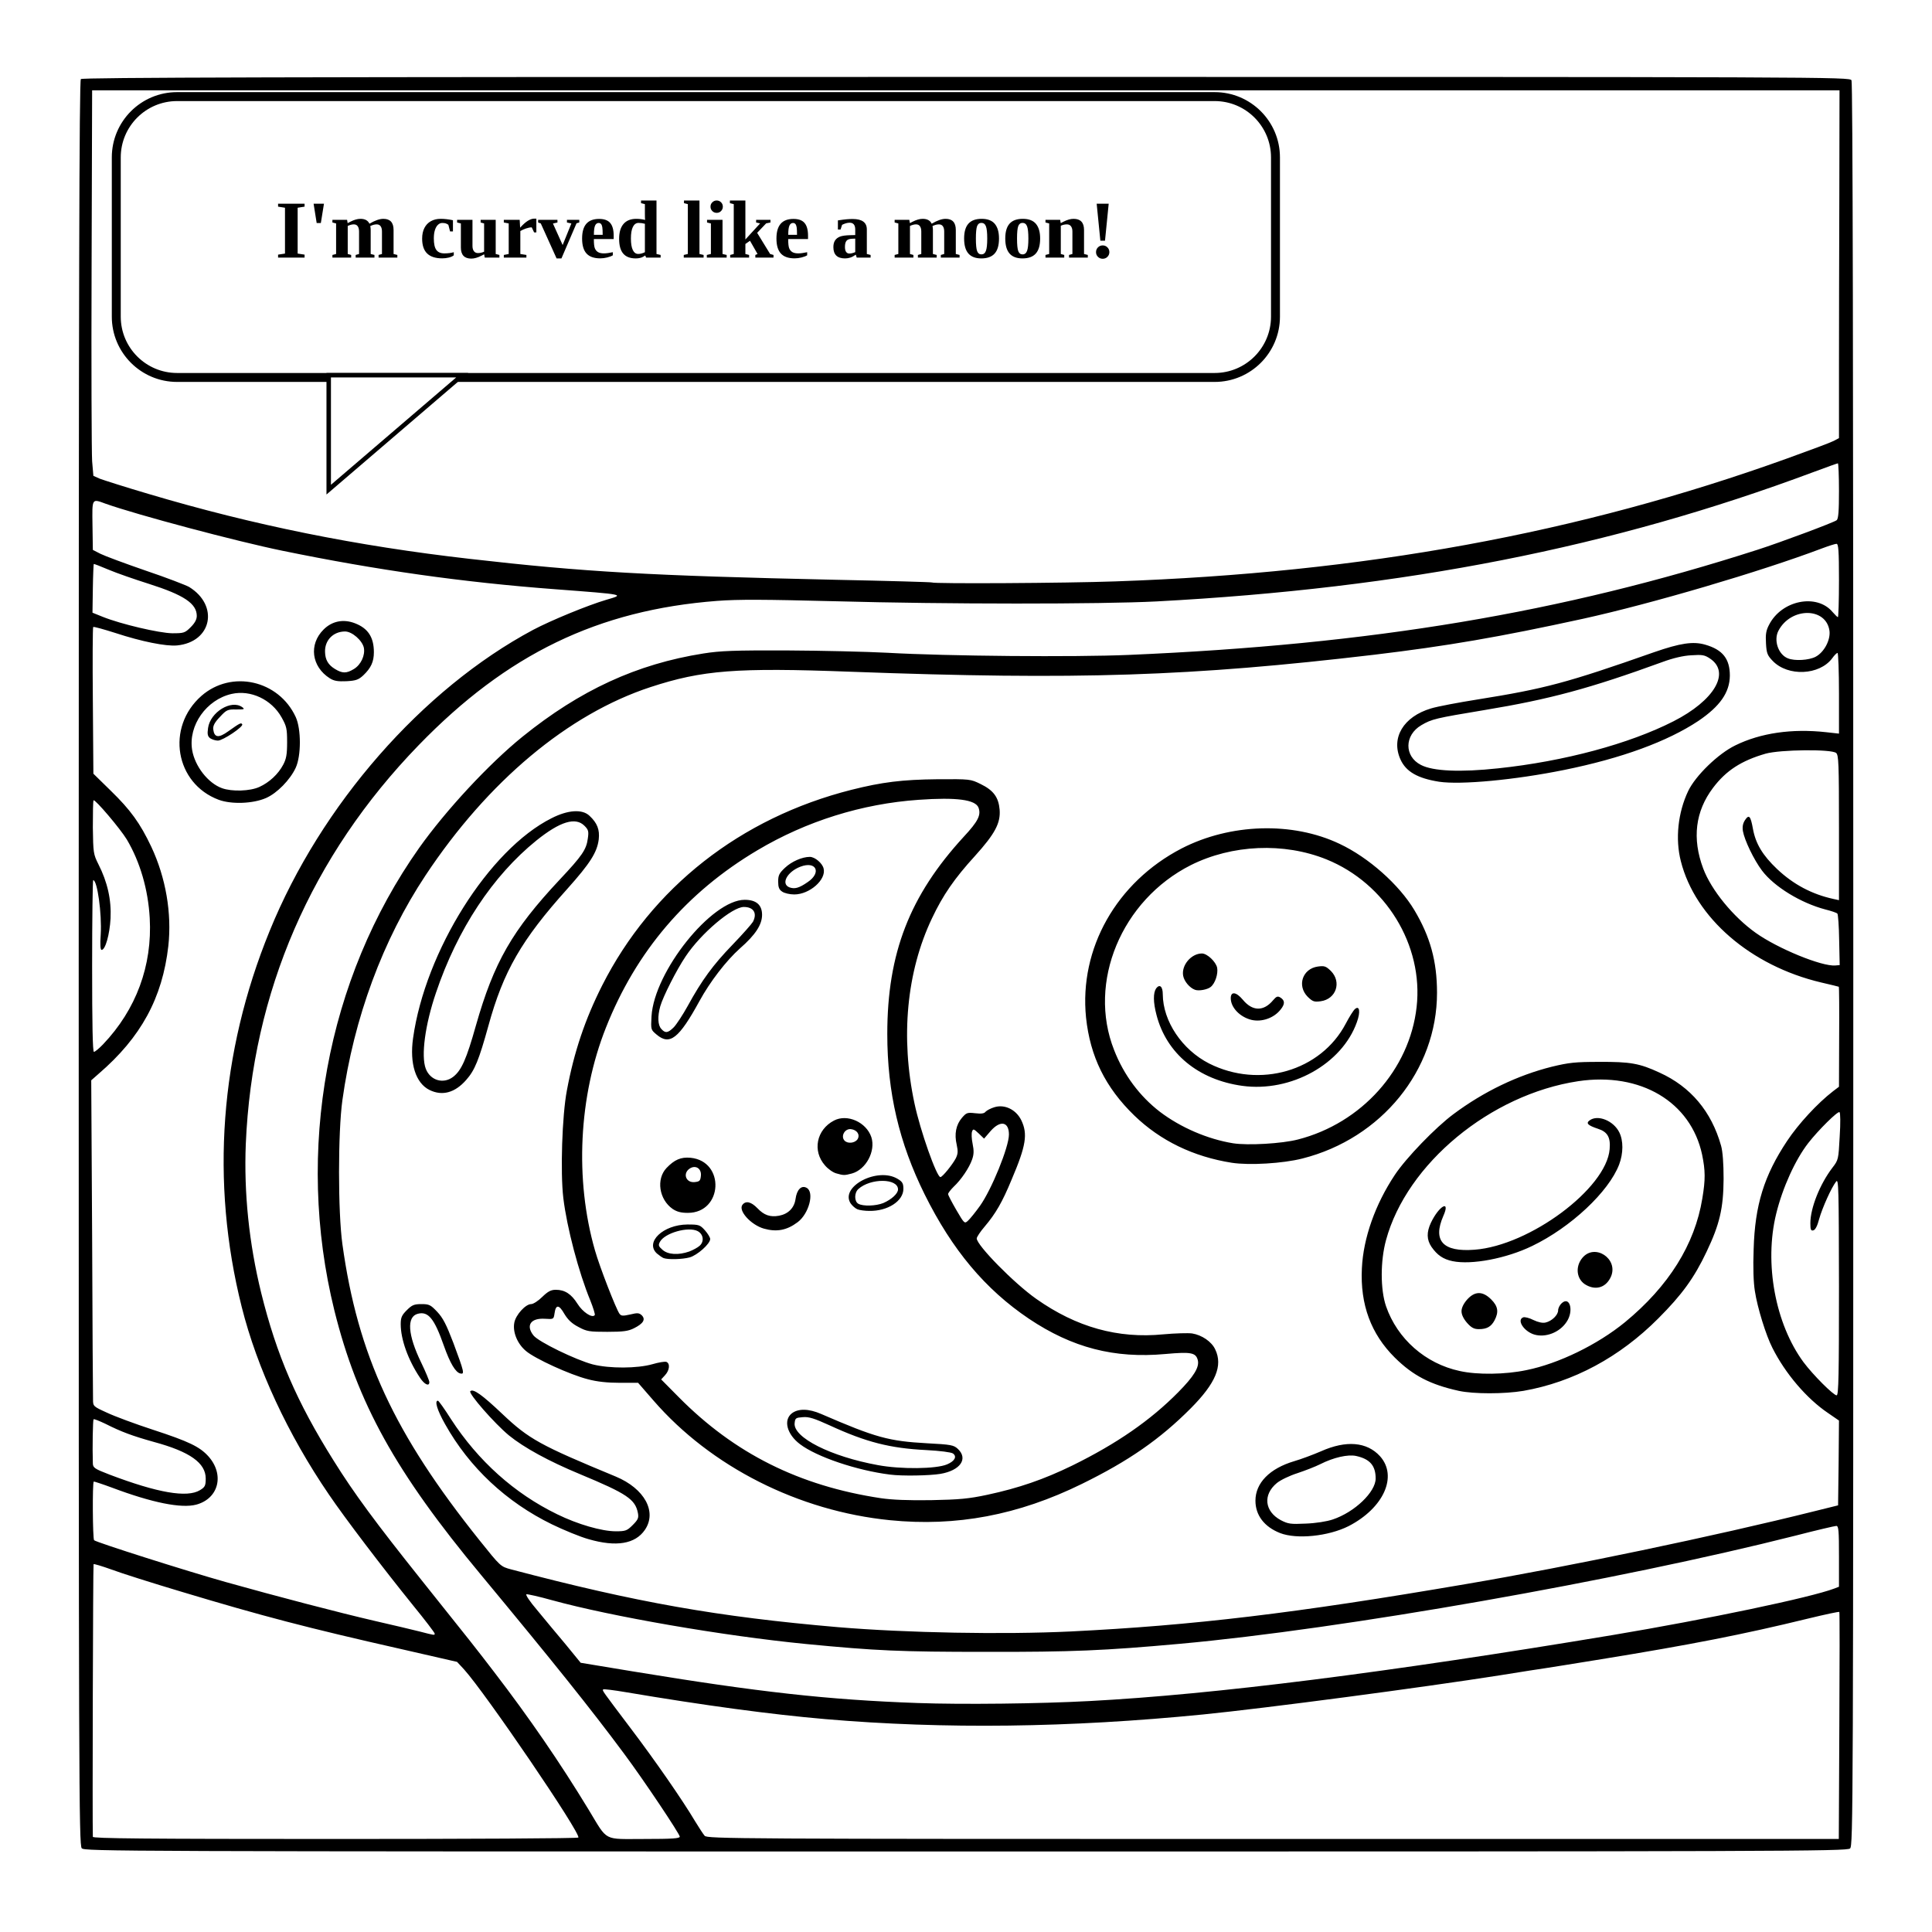
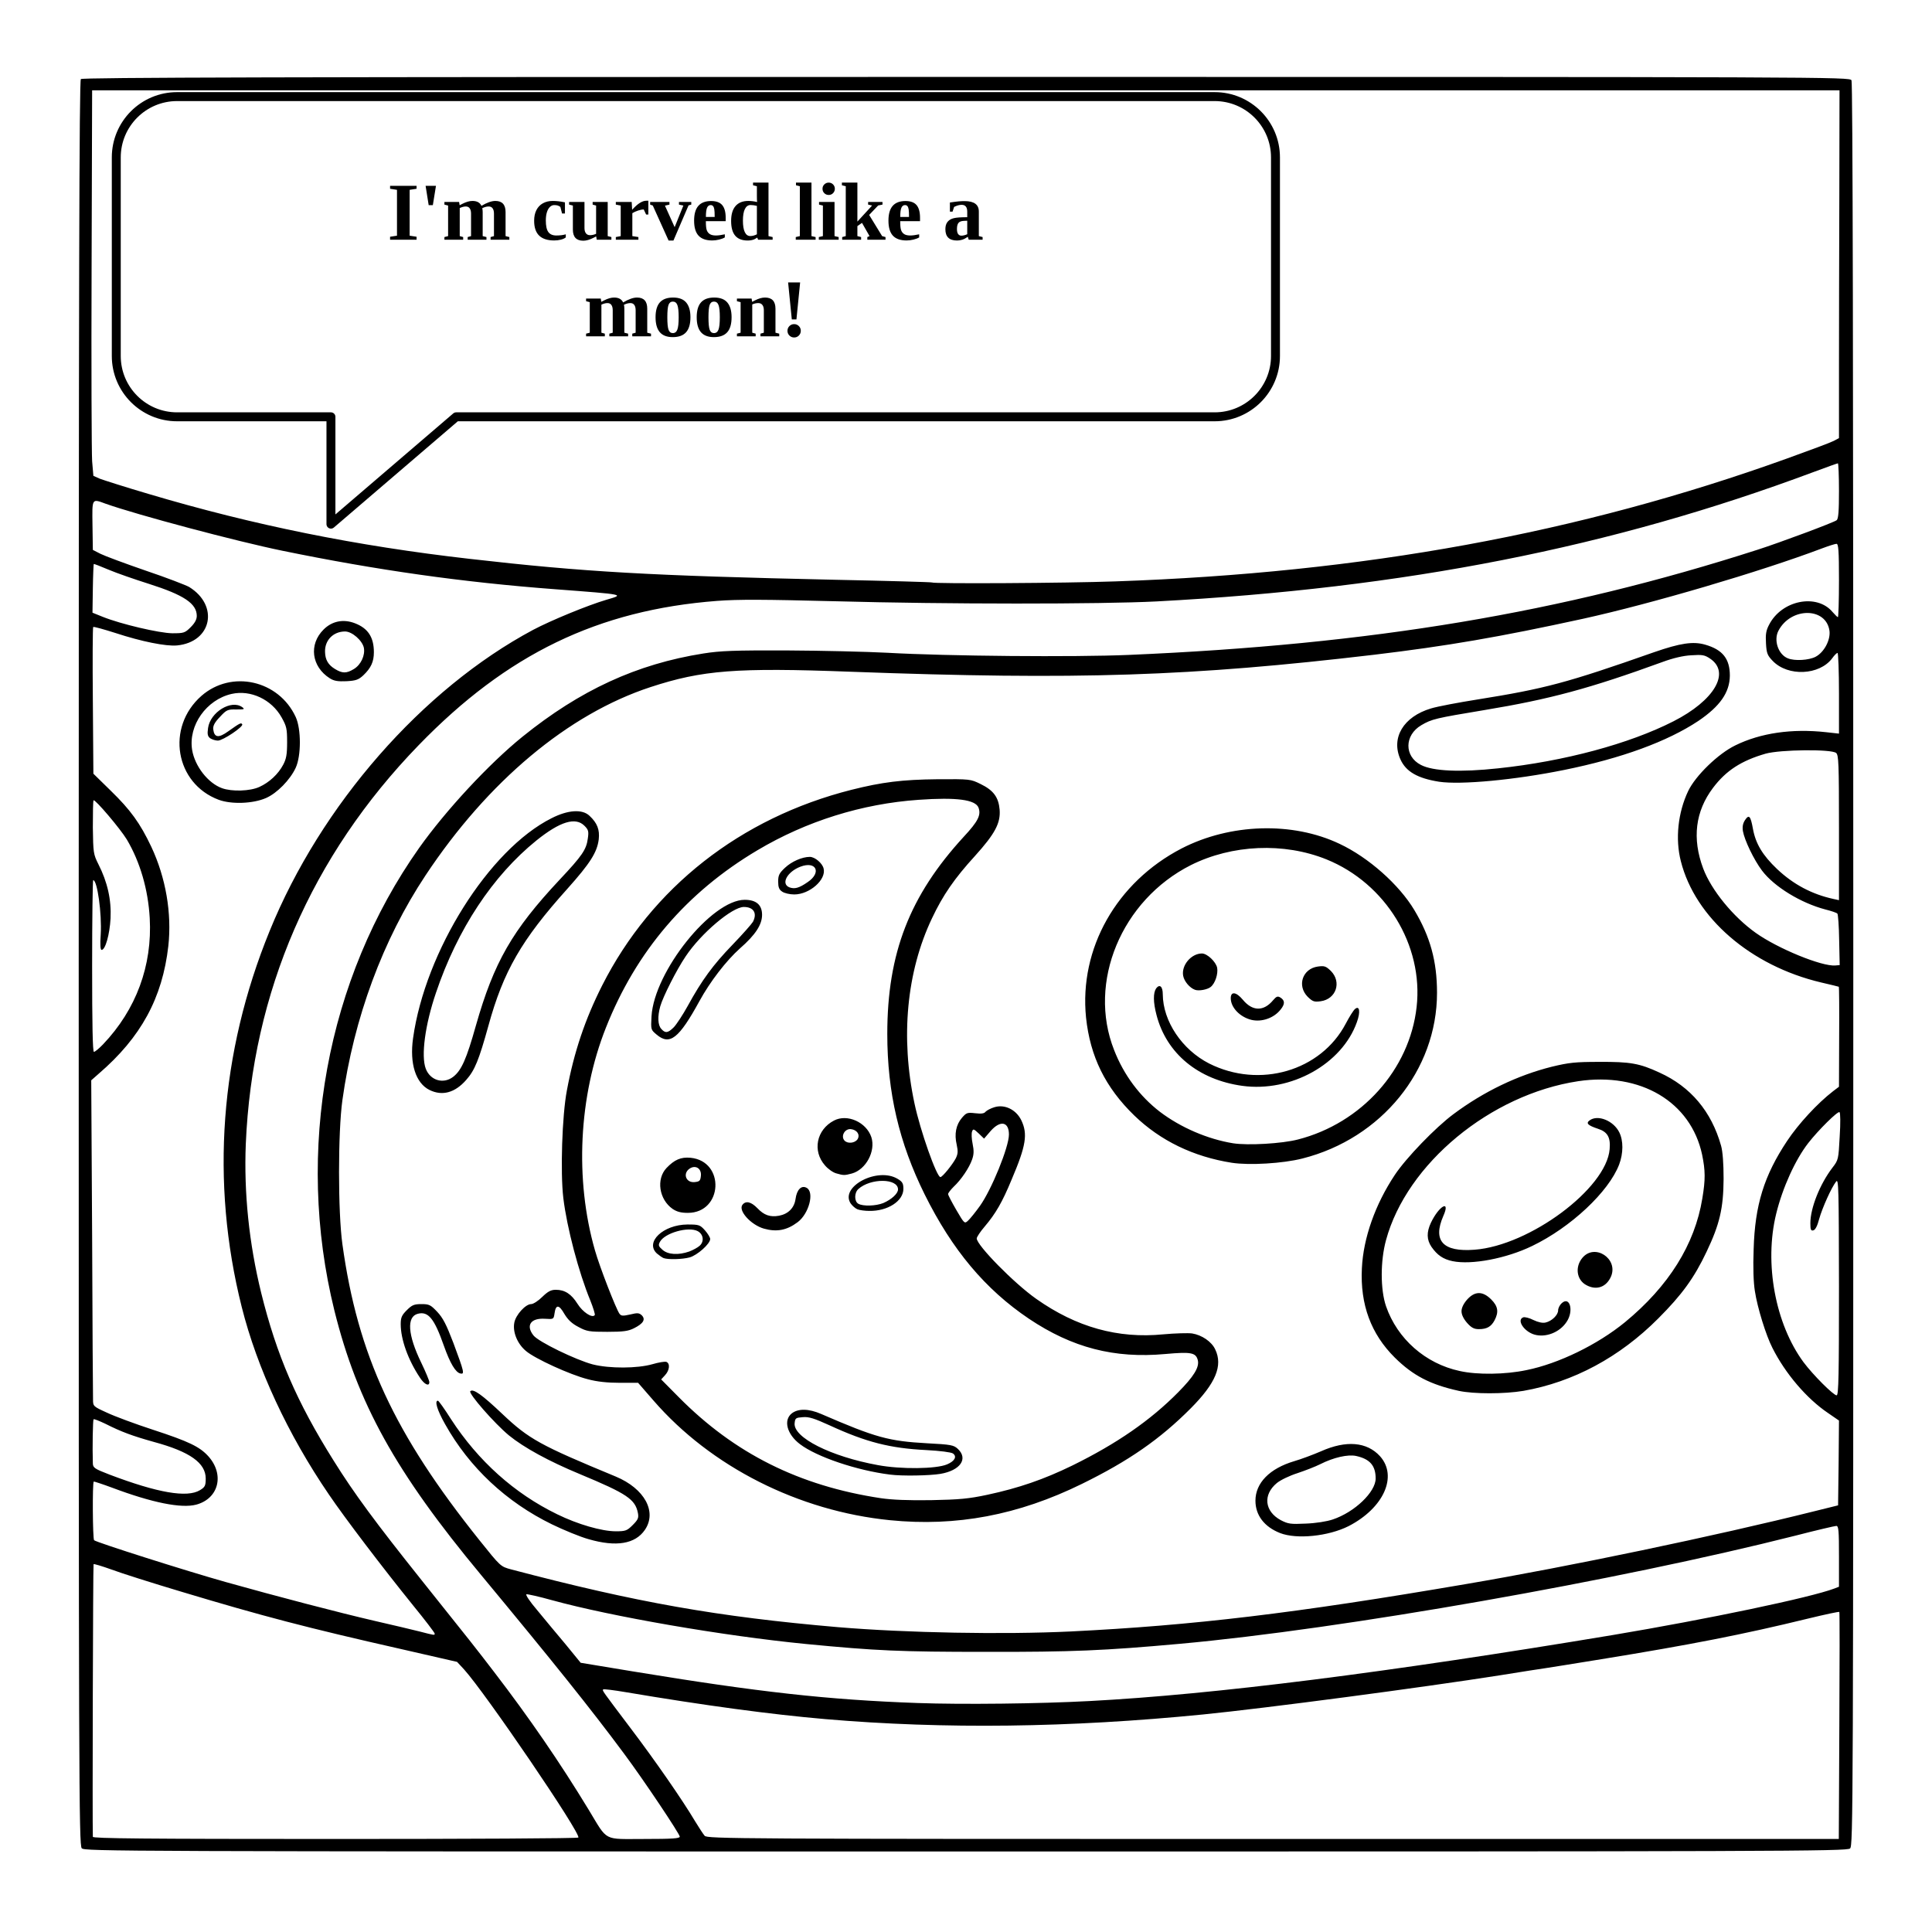
<svg xmlns="http://www.w3.org/2000/svg" viewBox="0 0 1080 1080" role="img" aria-label="Coloring page of sickle-cell">
  <rect x="0" y="0" width="1080" height="1080" fill="#ffffff" />
  <path d="M45.7,1033.2 C44.1,1031.5 44.0,995.7 44.0,538.4 C44.0,156.3 44.3,45.1 45.2,44.2 C46.1,43.3 157.5,43.0 540.2,43.0 C1027.3,43.0 1033.9,43.0 1035.0,44.9 C1035.7,46.3 1036.0,201.8 1036.0,539.3 C1036.0,1015.0 1035.9,1031.7 1034.2,1033.3 C1032.5,1034.9 996.7,1035.0 539.8,1035.0 C64.0,1035.0 47.3,1034.9 45.7,1033.2 Z M323.3,1027.2 C324.8,1024.9 271.5,946.6 259.4,933.2 L255.5,929.0 L224.5,921.9 C171.4,909.9 146.4,903.3 101.8,889.9 C85.4,885.0 67.7,879.4 62.4,877.4 C57.1,875.5 52.5,874.1 52.3,874.4 C52.0,874.7 51.6,1019.8 51.9,1026.8 C52.0,1027.7 79.8,1028.0 187.4,1028.0 C261.9,1028.0 323.1,1027.7 323.3,1027.2 Z M380.0,1026.7 C380.0,1025.2 359.8,995.0 349.0,980.5 C330.4,955.4 308.9,928.6 269.0,880.5 C221.1,822.9 199.8,784.4 186.9,732.5 C164.9,643.3 182.5,547.3 234.3,474.0 C249.2,453.0 273.3,427.0 292.1,411.8 C324.3,385.8 355.9,371.2 393.2,365.3 C402.7,363.8 410.3,363.5 440.0,363.6 C459.5,363.7 484.7,364.3 496.0,364.9 C529.5,366.8 600.4,367.4 631.0,366.1 C766.9,360.3 872.8,342.6 982.5,307.3 C995.0,303.3 1025.3,292.0 1026.7,290.8 C1027.7,290.0 1028.0,285.6 1028.0,274.4 C1028.0,265.9 1027.7,259.0 1027.4,259.0 C1027.1,259.0 1020.9,261.2 1013.7,263.9 C900.7,306.1 785.4,328.8 646.5,336.2 C615.3,337.8 528.5,337.8 466.9,336.1 C427.2,335.1 412.9,335.0 400.9,335.9 C334.3,341.0 283.4,365.6 234.0,416.6 C174.0,478.5 141.0,554.6 137.4,639.5 C136.3,666.8 139.2,695.0 146.0,722.7 C154.6,757.5 165.9,783.7 186.5,816.5 C197.9,834.8 210.1,851.3 235.4,883.0 C263.4,918.0 265.9,921.2 276.1,934.5 C295.9,960.3 313.0,985.2 329.1,1011.7 C340.0,1029.7 336.9,1028.0 360.2,1028.0 C375.9,1028.0 380.0,1027.7 380.0,1026.7 Z M1028.2,964.8 C1028.4,930.0 1028.4,901.3 1028.2,901.1 C1028.1,900.8 1020.2,902.5 1010.7,904.8 C974.3,913.7 945.0,919.4 895.2,927.5 C880.0,930.0 865.9,932.2 864.0,932.5 C862.1,932.8 850.6,934.5 838.5,936.5 C794.6,943.4 707.6,954.9 672.5,958.4 C597.9,965.8 527.9,966.7 461.4,961.0 C431.2,958.4 394.0,953.4 349.6,945.9 C343.1,944.8 337.5,944.1 337.2,944.4 C336.6,945.1 336.4,944.7 352.6,966.2 C366.1,984.0 381.7,1006.5 388.5,1018.0 C390.7,1021.6 393.1,1025.3 393.9,1026.2 C395.2,1027.9 411.6,1028.0 711.6,1028.0 L1027.9,1028.0 L1028.2,964.8 Z M609.0,950.9 C679.1,947.2 775.3,935.0 901.5,914.0 C954.6,905.1 1012.3,893.0 1025.4,888.0 L1028.0,887.0 L1028.0,870.0 C1028.0,855.6 1027.8,853.0 1026.5,853.0 C1025.7,853.0 1015.4,855.4 1003.8,858.4 C904.7,883.5 750.3,910.7 659.5,918.9 C617.5,922.7 599.3,923.5 551.0,923.4 C503.3,923.4 489.8,922.8 450.5,919.0 C404.5,914.5 342.0,903.7 308.5,894.5 C301.4,892.5 295.0,891.1 294.3,891.2 C293.6,891.4 296.1,895.2 300.3,900.1 C304.2,904.9 311.4,913.5 316.1,919.1 L324.6,929.5 L353.6,934.3 C424.1,945.9 462.7,950.2 513.0,952.0 C538.2,952.9 581.0,952.4 609.0,950.9 Z M243.0,913.2 C243.0,912.7 237.6,905.6 230.9,897.4 C214.0,876.5 192.7,848.5 183.9,835.5 C161.0,802.0 143.7,764.8 135.1,730.5 C117.6,660.8 122.9,588.6 150.7,520.5 C179.4,449.9 236.1,385.2 298.0,352.1 C308.0,346.8 328.7,338.3 338.9,335.3 C349.2,332.3 350.1,332.4 310.5,329.4 C258.5,325.5 210.7,318.7 158.0,307.9 C132.1,302.6 76.6,287.8 59.1,281.6 C51.2,278.7 51.5,278.3 51.7,293.7 L51.9,307.4 L56.2,309.6 C58.6,310.8 69.9,315.0 81.5,319.0 C93.1,322.9 103.9,327.1 105.7,328.1 C122.6,338.5 118.4,358.9 99.0,360.8 C92.8,361.4 79.0,358.6 64.7,353.9 C58.1,351.8 52.4,350.2 52.1,350.5 C51.8,350.9 51.7,369.4 51.9,391.8 L52.2,432.5 L61.9,442.0 C72.9,452.7 78.3,460.1 84.6,473.4 C92.7,490.7 96.1,510.5 94.1,528.8 C90.8,557.9 78.8,579.9 55.2,600.2 L51.0,603.9 L51.5,691.2 C51.7,739.2 51.9,780.2 52.0,782.3 C52.0,786.1 52.1,786.2 59.8,789.7 C64.0,791.7 75.6,796.0 85.4,799.2 C105.6,805.8 111.6,808.7 116.5,814.1 C125.6,824.3 122.3,837.7 109.7,841.1 C101.4,843.3 85.2,840.1 62.6,831.6 C57.2,829.6 52.6,828.1 52.4,828.2 C51.6,829.0 51.8,860.2 52.6,861.0 C53.9,862.2 104.2,878.2 126.3,884.4 C154.8,892.4 189.2,901.4 209.5,906.1 C219.4,908.4 230.7,911.0 234.5,912.0 C243.0,914.2 243.0,914.2 243.0,913.2 Z M598.5,912.0 C667.2,908.6 723.6,901.9 819.5,885.5 C877.2,875.7 958.6,858.7 1014.6,844.7 L1027.5,841.5 L1027.8,817.8 L1028.0,794.1 L1021.9,789.9 C1009.9,781.8 998.0,767.8 990.8,753.5 C987.2,746.5 982.4,731.0 981.0,721.8 C980.2,717.0 979.9,708.4 980.3,698.3 C981.0,673.7 986.1,657.2 999.0,637.8 C1005.3,628.3 1016.0,616.7 1024.7,610.0 L1028.0,607.5 L1028.1,579.7 C1028.2,564.4 1028.1,551.8 1027.9,551.6 C1027.7,551.5 1023.2,550.4 1018.0,549.2 C978.7,539.9 947.6,513.1 939.6,481.4 C936.4,468.9 938.0,454.2 943.7,442.2 C947.8,433.6 960.5,421.3 970.0,416.7 C984.2,409.7 1001.8,407.2 1020.8,409.3 L1028.0,410.1 L1028.0,387.6 C1028.0,375.2 1027.6,365.0 1027.2,365.0 C1026.7,365.0 1025.4,366.3 1024.2,368.0 C1017.1,377.5 999.5,378.3 991.0,369.5 C988.0,366.4 987.5,365.2 987.2,359.7 C986.9,354.7 987.2,352.5 988.9,349.3 C995.9,335.5 1015.6,331.6 1024.4,342.1 C1025.8,343.7 1027.1,345.0 1027.4,345.0 C1027.7,345.0 1028.0,335.8 1028.0,324.5 C1028.0,307.7 1027.7,304.0 1026.6,304.0 C1025.9,304.0 1022.1,305.2 1018.4,306.6 C984.0,319.6 923.1,337.5 884.9,345.9 C837.7,356.2 809.0,361.1 768.2,366.0 C665.7,378.1 602.7,380.2 475.5,375.5 C411.5,373.1 392.6,374.6 363.6,384.1 C317.6,399.2 272.8,436.7 237.9,489.3 C214.0,525.3 197.8,569.1 191.4,615.0 C188.9,633.0 188.9,677.5 191.4,695.5 C200.0,757.6 220.4,801.5 268.1,861.1 C279.8,875.7 279.8,875.7 285.7,877.3 C355.9,895.8 401.2,903.8 468.5,909.6 C506.8,912.8 560.7,913.8 598.5,912.0 Z M329.0,860.4 C324.3,859.1 315.1,855.3 308.5,852.1 C283.1,839.7 262.4,820.4 248.8,796.1 C244.4,788.3 242.8,783.0 244.8,783.0 C245.2,783.0 248.5,787.6 252.1,793.3 C267.3,816.7 287.6,834.9 311.5,846.5 C322.9,852.1 336.4,856.0 344.2,856.0 C349.7,856.0 350.5,855.7 353.7,852.5 C356.7,849.5 357.1,848.5 356.6,845.8 C355.1,838.1 350.5,835.0 324.3,824.1 C306.7,816.8 293.0,809.3 284.5,802.4 C276.4,795.7 261.7,778.9 262.9,777.7 C264.5,776.1 269.5,779.7 280.8,790.4 C295.7,804.5 301.9,807.9 344.2,825.4 C360.3,832.1 367.4,845.1 360.5,855.2 C355.1,863.1 344.5,864.9 329.0,860.4 Z M715.6,857.0 C706.7,853.5 701.8,847.0 701.8,838.9 C701.8,829.0 709.7,820.9 723.5,816.8 C727.3,815.7 734.0,813.2 738.4,811.3 C752.5,805.0 764.1,806.0 771.4,814.0 C781.5,825.2 773.5,843.0 753.9,853.1 C742.6,858.8 724.9,860.6 715.6,857.0 Z M745.0,849.4 C757.3,845.3 769.0,834.0 769.0,826.5 C769.0,819.3 765.8,815.6 758.1,813.9 C753.5,812.9 745.5,814.7 738.0,818.5 C735.2,819.9 729.5,822.1 725.3,823.5 C720.9,824.9 715.9,827.3 713.8,829.0 C705.8,835.6 706.9,844.9 716.0,849.8 C720.1,851.9 721.4,852.1 730.0,851.7 C735.5,851.5 741.8,850.5 745.0,849.4 Z M497.5,849.8 C446.4,844.7 397.4,819.9 365.3,782.9 L356.7,773.0 L346.5,773.0 C339.6,773.0 333.8,772.4 328.6,771.0 C318.7,768.5 299.0,759.5 294.0,755.2 C289.2,751.2 286.5,744.6 287.5,739.4 C288.3,735.0 293.8,729.0 296.9,729.0 C298.1,729.0 300.9,727.2 303.1,725.0 C306.3,721.9 308.0,721.0 310.7,721.0 C315.8,721.0 319.4,723.4 322.8,728.8 C325.7,733.5 331.2,737.1 332.5,735.1 C332.7,734.6 331.6,731.0 330.0,727.0 C323.5,711.3 316.9,686.3 314.9,669.7 C313.2,655.4 314.2,623.5 316.9,609.5 C320.9,588.0 327.1,569.7 336.6,550.9 C364.3,496.2 413.9,457.2 476.0,441.5 C493.1,437.2 504.4,435.8 524.0,435.6 C542.4,435.5 542.5,435.5 548.2,438.3 C555.4,441.8 558.2,445.7 558.8,452.6 C559.4,460.1 556.2,466.1 545.0,478.5 C533.5,491.1 527.1,500.4 521.0,513.3 C506.8,543.1 503.3,579.9 511.2,616.8 C514.4,632.0 523.6,658.0 525.7,658.0 C526.8,658.0 532.4,651.1 534.3,647.5 C535.5,645.0 535.6,643.6 534.8,639.9 C533.4,633.9 534.4,628.8 537.7,624.9 C540.2,622.0 540.7,621.8 545.1,622.3 C548.6,622.7 550.2,622.5 551.0,621.4 C551.7,620.7 553.9,619.5 556.0,618.9 C561.7,617.2 568.0,620.3 570.9,626.2 C574.6,633.9 573.6,640.4 565.5,659.4 C560.3,672.0 556.6,678.4 550.4,685.7 C548.0,688.5 546.0,691.5 546.0,692.3 C546.0,696.1 566.9,717.4 579.3,726.1 C601.7,741.9 624.9,748.4 650.3,745.9 C656.9,745.3 664.1,745.1 666.4,745.4 C671.9,746.3 677.3,750.0 679.3,754.3 C683.7,763.4 679.6,773.2 665.7,787.2 C648.5,804.5 630.9,816.7 604.8,829.5 C569.2,847.0 534.5,853.5 497.5,849.8 Z M551.9,835.6 C569.6,831.8 583.5,827.0 599.5,819.2 C624.3,807.0 643.1,794.0 658.6,778.3 C667.4,769.4 670.5,764.3 669.6,760.4 C668.5,756.1 665.9,755.6 651.4,756.9 C622.9,759.5 599.4,753.4 575.2,737.2 C550.7,720.7 532.3,698.7 516.9,667.7 C502.6,638.8 496.0,610.7 496.0,578.0 C496.0,532.8 508.5,500.7 538.7,467.8 C546.8,459.1 548.5,455.6 547.0,451.5 C545.3,447.0 534.7,445.6 513.5,447.1 C481.9,449.3 450.8,459.0 423.4,475.3 C383.8,498.8 355.6,531.8 338.7,574.5 C323.5,612.8 321.2,659.4 332.6,699.0 C335.2,708.2 344.4,731.8 346.3,734.4 C347.3,735.7 348.2,735.7 352.3,734.8 C356.4,733.8 357.3,733.9 358.8,735.3 C361.0,737.6 359.6,739.9 354.4,742.5 C351.2,744.1 348.5,744.5 339.5,744.5 C329.5,744.5 328.0,744.3 323.4,741.8 C319.7,739.9 317.5,737.8 315.5,734.5 C312.5,729.2 310.7,729.1 310.0,734.1 C309.5,737.5 309.5,737.5 304.6,737.2 C296.7,736.7 293.8,740.9 298.2,746.5 C301.0,750.1 321.9,760.2 331.3,762.7 C340.8,765.1 356.3,765.0 364.7,762.6 C368.1,761.6 371.6,761.0 372.5,761.3 C374.7,762.2 374.3,766.0 371.8,768.7 L369.6,771.1 L379.5,781.1 C410.6,812.5 446.7,830.6 492.4,837.5 C498.5,838.4 507.7,838.8 520.5,838.6 C536.3,838.3 541.6,837.8 551.9,835.6 Z M111.8,833.0 C114.6,831.3 115.0,830.5 115.0,826.5 C115.0,817.8 106.1,811.5 86.2,806.1 C74.0,802.7 67.8,800.4 58.9,795.9 C55.5,794.3 52.6,793.1 52.3,793.4 C51.9,793.8 51.6,809.2 51.9,818.1 C52.0,820.5 52.9,821.1 61.2,824.3 C88.1,834.5 104.6,837.4 111.8,833.0 Z M497.5,824.3 C479.0,822.0 456.5,814.4 447.2,807.3 C439.9,801.8 437.8,793.9 442.6,790.1 C446.2,787.3 452.1,787.4 459.0,790.4 C489.7,803.7 496.8,805.6 518.3,806.8 C531.7,807.5 533.2,807.8 535.5,810.0 C541.3,815.5 536.8,822.0 525.7,823.9 C519.7,824.9 504.2,825.2 497.5,824.3 Z M529.4,818.6 C533.7,816.8 535.1,814.2 532.7,812.5 C531.7,811.8 525.5,811.0 517.8,810.6 C497.6,809.6 484.2,806.2 463.8,796.8 C455.2,792.9 452.2,791.9 448.8,792.2 C444.8,792.5 444.5,792.7 444.2,795.6 C443.4,803.6 464.4,814.2 490.7,819.0 C503.5,821.4 523.3,821.2 529.4,818.6 Z M1028.0,719.2 C1027.9,663.7 1027.8,658.7 1026.4,660.5 C1023.8,663.8 1018.7,675.1 1016.9,681.5 C1015.9,685.4 1014.7,687.6 1013.6,687.8 C1012.3,688.1 1012.0,687.3 1012.0,683.8 C1012.0,675.3 1017.3,662.0 1024.3,652.8 C1027.7,648.4 1027.7,648.2 1028.4,635.3 C1028.9,627.7 1028.8,622.0 1028.3,621.7 C1027.3,621.0 1016.4,631.8 1010.8,639.0 C1003.6,648.3 996.5,663.8 992.9,678.5 C986.1,706.2 992.4,740.1 1008.2,761.5 C1013.5,768.6 1024.9,780.0 1026.7,780.0 C1027.8,780.0 1028.0,768.5 1028.0,719.2 Z M815.5,777.5 C799.6,774.0 789.9,769.0 779.7,758.9 C766.4,745.7 760.3,729.3 761.3,709.0 C762.1,692.0 768.8,673.2 779.7,656.8 C786.0,647.3 802.4,630.3 812.5,622.8 C829.4,610.2 848.3,601.1 867.5,596.3 C877.0,594.0 880.6,593.6 894.0,593.6 C911.3,593.5 916.5,594.4 927.7,599.6 C945.1,607.5 956.7,621.3 962.1,640.5 C963.0,643.7 963.5,650.3 963.5,659.0 C963.4,675.4 961.3,684.4 954.0,699.7 C947.1,714.3 940.2,723.8 927.0,737.0 C905.4,758.7 879.5,772.6 851.6,777.5 C840.9,779.3 823.8,779.3 815.5,777.5 Z M234.8,770.2 C228.1,760.2 224.0,748.7 224.0,740.2 C224.0,736.5 224.6,735.2 227.4,732.4 C230.3,729.5 231.5,729.0 235.6,729.0 C239.9,729.0 240.7,729.4 244.4,733.3 C247.6,736.7 249.5,740.4 253.4,750.6 C259.5,767.0 259.8,768.3 257.4,767.8 C254.7,767.3 251.6,762.1 248.1,752.2 C242.8,737.1 239.4,732.9 233.6,734.4 C227.2,736.0 227.9,746.2 235.5,761.8 C238.0,767.0 240.0,771.8 240.0,772.6 C240.0,775.2 237.3,774.0 234.8,770.2 Z M853.3,765.9 C871.2,762.3 893.0,751.7 908.4,739.1 C932.8,719.0 947.4,695.7 951.6,670.0 C953.4,659.3 953.3,654.3 951.5,645.5 C945.2,615.9 917.0,599.2 882.2,604.4 C833.2,611.8 786.4,650.5 774.8,693.2 C771.6,704.9 771.6,720.8 774.8,730.2 C781.1,748.4 796.8,762.3 816.0,766.4 C825.8,768.6 841.5,768.4 853.3,765.9 Z M857.6,746.0 C851.8,744.2 847.7,737.8 851.5,736.4 C852.3,736.1 854.9,736.7 857.2,737.9 C859.9,739.2 862.4,739.7 864.0,739.3 C867.5,738.5 871.0,735.1 871.0,732.5 C871.0,731.3 871.9,729.5 873.0,728.5 C877.6,724.3 879.9,732.9 875.7,739.0 C871.8,744.9 863.9,747.9 857.6,746.0 Z M820.1,739.5 C818.1,737.2 817.0,734.9 817.0,733.0 C817.0,731.1 818.1,728.8 820.1,726.5 C824.4,721.7 828.8,721.6 833.6,726.4 C837.4,730.2 837.9,733.4 835.5,738.0 C833.6,741.6 831.2,743.0 826.7,743.0 C824.0,743.0 822.5,742.2 820.1,739.5 Z M886.8,718.4 C881.3,715.5 880.3,708.2 884.6,703.1 C891.5,694.9 904.7,703.6 900.6,713.5 C898.0,719.5 892.5,721.5 886.8,718.4 Z M812.0,705.0 C806.7,703.9 803.4,701.6 800.2,697.0 C797.5,693.0 797.4,688.8 799.9,683.5 C804.5,673.9 811.0,670.4 806.8,679.8 C800.8,693.6 806.6,700.0 824.3,698.6 C855.0,696.3 898.0,664.4 899.8,642.4 C900.4,635.8 898.6,632.7 893.3,631.0 C887.6,629.1 886.4,627.9 888.6,626.3 C893.2,622.9 902.0,626.5 905.2,633.0 C907.5,637.6 907.5,644.7 905.1,651.0 C899.3,666.2 878.1,686.1 856.5,696.5 C842.1,703.5 822.6,707.2 812.0,705.0 Z M371.0,703.3 C370.2,703.0 368.5,701.8 367.2,700.7 C360.4,694.4 370.7,684.6 384.3,684.5 C390.8,684.5 391.3,684.7 394.1,687.8 C395.7,689.6 397.0,691.8 397.0,692.6 C397.0,695.3 389.8,701.7 385.5,702.9 C381.4,704.0 373.6,704.2 371.0,703.3 Z M385.3,699.6 C387.4,698.8 390.0,697.4 391.1,696.4 C393.8,694.0 393.2,689.9 390.0,688.2 C384.8,685.5 371.6,689.2 368.9,694.2 C367.9,696.1 368.1,696.7 370.4,698.7 C373.5,701.4 379.3,701.7 385.3,699.6 Z M427.0,686.8 C419.7,684.7 412.4,676.6 415.1,673.4 C417.0,671.1 419.9,671.8 423.4,675.4 C427.1,679.3 430.5,680.5 435.5,679.6 C440.7,678.6 444.0,675.2 444.7,670.3 C445.4,665.0 448.0,662.4 450.9,664.0 C455.4,666.4 452.2,678.5 445.9,683.2 C439.8,687.8 434.1,688.8 427.0,686.8 Z M547.8,674.1 C554.3,665.0 564.0,641.2 564.0,634.2 C564.0,627.0 559.2,626.1 553.8,632.2 L550.1,636.5 L547.1,633.6 C544.3,631.0 544.0,630.9 543.4,632.5 C543.0,633.5 543.1,636.6 543.7,639.4 C544.5,643.3 544.4,645.4 543.4,648.2 C541.8,652.8 537.3,659.5 533.1,663.4 C531.4,665.1 530.0,666.9 530.0,667.5 C530.0,668.1 532.1,672.1 534.6,676.4 C539.1,684.1 539.2,684.2 541.2,682.3 C542.3,681.3 545.3,677.6 547.8,674.1 Z M376.0,675.8 C368.4,670.5 366.7,659.1 372.6,652.9 C377.0,648.3 380.6,646.7 386.0,647.2 C405.5,649.1 404.1,678.0 384.5,678.0 C380.7,678.0 378.4,677.4 376.0,675.8 Z M479.3,676.0 C478.1,675.5 476.4,674.0 475.5,672.7 C469.4,663.3 490.6,652.2 501.8,659.0 C504.5,660.6 505.0,661.6 505.0,664.6 C505.0,671.4 496.2,677.1 485.9,676.9 C483.5,676.9 480.5,676.5 479.3,676.0 Z M493.8,672.5 C498.4,670.5 502.0,667.2 502.0,664.9 C502.0,658.6 486.6,658.5 479.8,664.7 C477.5,666.8 477.5,671.6 479.8,672.9 C482.4,674.4 489.6,674.2 493.8,672.5 Z M391.8,657.3 C392.2,653.5 389.3,651.3 386.1,652.9 C381.4,655.4 383.1,661.3 388.3,660.8 C391.1,660.5 391.5,660.1 391.8,657.3 Z M467.4,655.9 C465.6,655.4 462.8,653.4 461.2,651.5 C454.0,643.4 456.4,631.5 466.2,626.4 C473.6,622.5 484.3,627.3 487.1,635.7 C489.6,643.5 484.1,653.8 476.2,656.0 C472.0,657.1 471.6,657.1 467.4,655.9 Z M688.6,650.0 C667.1,646.6 648.7,637.7 634.1,623.6 C617.9,607.9 609.4,590.6 607.1,568.8 C603.2,530.2 624.1,493.2 660.5,474.3 C687.7,460.3 722.5,459.2 748.8,471.7 C765.0,479.3 782.1,494.5 790.6,508.7 C799.5,523.6 803.3,537.3 803.3,555.0 C803.3,598.2 772.3,636.4 728.1,647.6 C717.2,650.4 698.4,651.5 688.6,650.0 Z M725.5,637.0 C761.1,627.9 788.0,597.9 791.9,562.9 C795.8,528.4 774.6,493.8 741.5,480.4 C717.7,470.8 688.7,472.1 665.7,483.6 C626.9,503.2 607.8,549.1 622.8,587.0 C628.2,600.9 637.1,612.8 648.4,621.5 C660.0,630.3 675.1,636.8 689.3,639.1 C697.6,640.4 716.6,639.3 725.5,637.0 Z M479.4,636.8 C480.9,634.3 479.1,631.6 475.7,631.2 C472.3,630.8 469.9,635.0 472.0,637.5 C473.7,639.5 477.9,639.1 479.4,636.8 Z M240.1,609.3 C232.4,605.5 228.9,594.6 230.9,580.4 C237.7,531.7 273.4,474.9 308.3,457.4 C317.5,452.7 325.5,452.2 329.5,456.0 C333.9,460.1 335.3,463.8 334.7,469.2 C333.8,476.5 329.8,482.7 317.2,496.8 C291.5,525.4 281.4,542.9 273.0,573.5 C267.7,592.6 265.4,598.3 260.6,603.7 C254.3,610.9 247.2,612.8 240.1,609.3 Z M694.5,607.0 C669.9,603.6 652.1,589.0 646.5,567.4 C644.6,560.2 644.6,555.0 646.3,552.5 C648.3,549.9 650.0,551.5 650.0,555.8 C650.1,570.9 660.8,586.8 675.9,594.5 C704.1,608.7 738.4,598.7 752.3,572.2 C754.3,568.4 756.6,564.7 757.5,564.0 C760.0,561.9 760.6,565.7 758.5,571.4 C750.2,594.8 721.7,610.7 694.5,607.0 Z M253.4,601.9 C258.0,598.3 260.8,591.9 266.0,573.4 C276.1,537.9 286.3,520.1 312.8,491.8 C325.5,478.3 327.8,474.9 328.6,468.7 C329.2,464.7 328.9,463.8 326.7,461.6 C321.7,456.6 313.1,459.2 299.9,469.8 C275.5,489.5 255.7,519.4 243.7,555.0 C237.6,572.9 235.3,590.3 238.0,597.4 C240.5,604.0 247.9,606.2 253.4,601.9 Z M57.6,583.8 C76.1,564.4 85.2,539.8 83.7,513.2 C82.8,497.2 78.3,481.8 70.9,469.3 C67.2,463.2 53.1,446.6 52.3,447.4 C52.0,447.6 51.9,454.5 51.9,462.6 C52.1,476.7 52.2,477.5 55.0,483.1 C60.1,493.1 62.3,503.0 61.8,513.4 C61.3,522.4 58.9,531.0 56.8,531.0 C56.1,531.0 55.9,528.0 56.3,522.4 C57.0,510.8 54.4,492.0 52.1,492.0 C51.8,492.0 51.5,513.6 51.5,540.0 C51.5,572.6 51.8,588.0 52.5,588.0 C53.1,588.0 55.4,586.1 57.6,583.8 Z M367.0,578.3 C363.8,575.6 363.8,575.6 364.2,568.1 C365.7,543.1 397.8,503.0 416.3,503.0 C422.7,503.0 426.0,505.8 426.0,511.4 C426.0,516.9 422.3,522.6 413.6,530.2 C405.9,537.1 396.9,548.8 391.0,559.6 C379.5,580.6 374.4,584.6 367.0,578.3 Z M376.7,574.2 C378.2,572.6 381.7,567.3 384.4,562.4 C392.4,547.8 398.6,539.4 409.4,528.2 C415.1,522.3 420.2,516.5 420.9,515.3 C423.4,510.5 421.3,507.0 415.8,507.0 C409.3,507.0 391.8,521.8 383.3,534.6 C378.2,542.1 370.6,557.2 369.1,562.5 C367.5,568.2 367.7,573.1 369.7,575.2 C371.9,577.7 373.4,577.5 376.7,574.2 Z M699.5,570.1 C693.1,568.5 688.0,563.2 688.0,558.0 C688.0,554.1 691.0,554.4 694.7,558.8 C700.1,565.4 706.4,565.5 711.7,559.1 C713.5,557.0 714.2,556.7 715.7,557.6 C718.3,559.2 718.4,561.2 715.9,564.3 C712.2,569.1 705.3,571.5 699.5,570.1 Z M731.0,557.2 C724.9,551.0 728.1,541.5 736.7,540.3 C740.4,539.8 741.2,540.1 744.0,542.8 C750.1,549.0 746.9,558.5 738.3,559.7 C734.6,560.2 733.8,559.9 731.0,557.2 Z M668.0,553.3 C665.0,552.2 662.0,548.6 661.4,545.5 C660.3,539.6 665.9,533.0 671.9,533.0 C674.8,533.0 679.7,537.6 680.4,541.0 C681.0,544.4 679.3,549.7 676.8,551.7 C675.0,553.2 670.1,554.1 668.0,553.3 Z M1028.1,525.5 C1028.0,517.8 1027.5,511.1 1027.1,510.7 C1026.6,510.2 1023.6,509.2 1020.4,508.4 C1006.7,504.8 991.8,495.7 985.0,486.7 C980.4,480.6 975.2,469.7 974.3,464.6 C973.9,462.1 974.3,460.2 975.5,458.4 C977.7,455.1 978.6,456.1 979.9,463.3 C981.4,471.6 985.3,478.1 993.4,485.8 C1002.5,494.4 1012.9,499.9 1024.8,502.5 L1028.0,503.2 L1028.0,462.7 C1028.0,426.4 1027.8,422.1 1026.4,420.9 C1023.7,418.7 995.3,419.0 987.0,421.3 C973.5,425.2 964.9,430.7 957.6,440.4 C947.7,453.5 945.8,468.7 952.1,485.5 C956.6,497.5 968.8,512.5 981.5,521.5 C993.7,530.2 1018.5,540.4 1026.0,539.7 L1028.4,539.5 L1028.1,525.5 Z M437.2,498.4 C435.5,497.3 435.0,495.9 435.0,492.8 C435.0,489.3 435.6,488.1 438.8,485.1 C442.5,481.6 448.4,479.0 452.7,479.0 C455.5,479.0 459.7,482.5 460.4,485.5 C462.0,491.7 452.6,500.0 444.0,500.0 C441.5,500.0 438.4,499.3 437.2,498.4 Z M451.5,493.1 C459.4,487.8 456.3,481.1 447.4,484.5 C440.1,487.3 436.4,494.0 441.2,496.0 C444.2,497.1 446.6,496.5 451.5,493.1 Z M122.3,447.1 C97.9,438.0 92.6,406.6 112.6,389.0 C129.4,374.3 155.8,380.2 165.3,400.8 C168.4,407.5 168.4,422.5 165.3,429.2 C162.2,435.9 154.9,443.4 148.7,446.1 C141.4,449.3 129.4,449.7 122.3,447.1 Z M145.0,439.9 C150.5,437.4 155.5,432.8 158.3,427.5 C160.0,424.3 160.5,421.8 160.5,415.0 C160.5,407.3 160.2,406.0 157.4,401.0 C151.8,391.0 140.1,385.5 129.5,387.9 C115.4,391.1 105.2,405.5 107.4,419.2 C108.9,428.3 116.3,437.8 124.1,440.6 C129.6,442.6 139.8,442.3 145.0,439.9 Z M804.5,437.0 C792.5,435.1 786.0,431.4 782.9,424.6 C777.4,412.5 784.5,400.6 800.0,396.0 C803.6,394.9 815.3,392.7 826.0,391.0 C863.5,385.0 875.7,381.8 924.6,364.6 C939.3,359.5 946.5,358.4 953.3,360.4 C963.0,363.2 967.0,368.3 967.0,377.7 C966.9,387.1 961.5,394.8 949.4,403.0 C932.1,414.5 906.5,423.9 874.4,430.4 C846.8,436.0 816.7,438.8 804.5,437.0 Z M837.5,429.5 C874.4,425.6 910.8,415.8 935.5,403.2 C958.3,391.6 967.5,376.0 956.0,368.2 C952.9,366.1 951.6,365.9 945.5,366.3 C941.0,366.5 935.2,367.9 929.5,370.0 C888.9,384.8 866.3,390.9 830.0,396.9 C802.4,401.5 800.5,401.9 794.5,405.4 C785.0,411.0 784.9,422.8 794.3,427.6 C801.0,431.1 816.2,431.8 837.5,429.5 Z M117.5,412.7 C116.1,411.6 115.8,410.5 116.3,407.0 C117.5,398.1 129.3,390.9 135.4,395.3 C137.0,396.5 136.6,396.6 132.1,396.6 C127.2,396.5 126.6,396.8 122.9,400.8 C119.9,403.9 119.0,405.8 119.2,407.7 C119.8,412.4 122.2,412.7 127.6,408.8 C134.1,404.2 134.8,403.8 135.4,404.9 C136.2,406.2 124.6,414.0 121.8,414.0 C120.5,414.0 118.6,413.4 117.5,412.7 Z M184.4,379.2 C174.1,372.7 172.5,360.2 180.9,351.9 C185.6,347.2 191.9,345.9 198.4,348.4 C205.7,351.2 209.0,356.2 209.0,364.6 C209.0,369.9 207.4,373.4 203.1,377.5 C200.4,380.0 199.0,380.5 193.7,380.8 C188.9,381.0 186.8,380.7 184.4,379.2 Z M197.8,374.0 C201.8,371.6 204.2,366.3 203.4,362.1 C202.5,358.0 196.8,353.0 192.9,353.0 C186.3,353.0 181.5,357.9 181.7,364.4 C181.8,368.9 183.5,371.7 187.3,374.0 C191.4,376.5 193.7,376.5 197.8,374.0 Z M1015.0,367.1 C1019.7,364.6 1023.3,357.8 1022.7,352.7 C1020.9,339.3 1001.0,339.3 994.1,352.7 C991.4,358.0 994.1,365.9 999.4,368.0 C1003.2,369.6 1011.3,369.1 1015.0,367.1 Z M106.6,350.6 C108.9,348.3 110.0,346.3 110.0,344.3 C110.0,337.4 102.8,332.6 83.3,326.4 C75.4,323.9 65.3,320.4 60.8,318.5 C56.3,316.6 52.5,315.1 52.4,315.3 C52.3,315.4 52.0,321.6 51.9,329.0 L51.7,342.5 L57.4,344.8 C67.6,348.9 89.0,353.9 96.3,354.0 C102.8,354.0 103.4,353.8 106.6,350.6 Z M623.5,325.0 C762.2,320.2 882.5,298.2 998.7,256.4 C1011.5,251.8 1023.3,247.4 1025.0,246.5 L1028.0,244.9 L1028.0,205.7 C1028.0,184.2 1028.1,140.4 1028.2,108.5 L1028.3,50.5 L539.9,50.5 L51.5,50.5 L51.2,150.0 C51.0,204.7 51.2,253.2 51.5,257.8 L52.2,266.0 L55.8,267.6 C57.9,268.4 70.1,272.3 83.0,276.1 C141.8,293.6 199.3,305.2 262.5,312.4 C327.1,319.8 363.3,321.8 467.0,324.1 C496.4,324.7 520.7,325.4 520.9,325.6 C521.8,326.4 595.7,326.0 623.5,325.0 Z" fill="#000000" fill-rule="evenodd" />
-   <rect x="65" y="54" width="648" height="157" rx="34" fill="#fff" stroke="#000" stroke-width="5" />
-   <path d="M185,211 l0,60 l70,-60 Z" fill="#fff" stroke="#000" stroke-width="5" />
-   <path d="M185,211 l0,60 l70,-60 Z" fill="#fff" />
+   <path d="M99,54 L679,54 A34,34 0 0 1 713,88 L713,199 A34,34 0 0 1 679,233 L255,233 L185,293 L185,233 L99,233 A34,34 0 0 1 65,199 L65,88 A34,34 0 0 1 99,54 Z" fill="#fff" stroke="#000" stroke-width="5" stroke-linejoin="round" />
  <g id="labels-en" class="labellayer" style="display:inline">
-     <text x="389" y="144" font-family="Baloo 2, Comic Sans MS, system-ui, sans-serif" font-size="46" font-weight="700" text-anchor="middle" fill="#000">I'm curved like a moon!</text>
+     <text font-family="Baloo 2, Comic Sans MS, system-ui, sans-serif" font-weight="700" text-anchor="middle" font-size="46" fill="#000">
+       <tspan x="389" y="134">I'm curved like a</tspan>
+       <tspan x="389" y="188">moon!</tspan>
+     </text>
  </g>
  <g id="labels-de" class="labellayer" style="display:none">
-     <text x="389" y="144" font-family="Baloo 2, Comic Sans MS, system-ui, sans-serif" font-size="46" font-weight="700" text-anchor="middle" fill="#000">Ich bin krumm wie ein Mond!</text>
+     <text font-family="Baloo 2, Comic Sans MS, system-ui, sans-serif" font-weight="700" text-anchor="middle" font-size="46" fill="#000">
+       <tspan x="389" y="134">Ich bin krumm wie</tspan>
+       <tspan x="389" y="188">ein Mond!</tspan>
+     </text>
  </g>
</svg>
